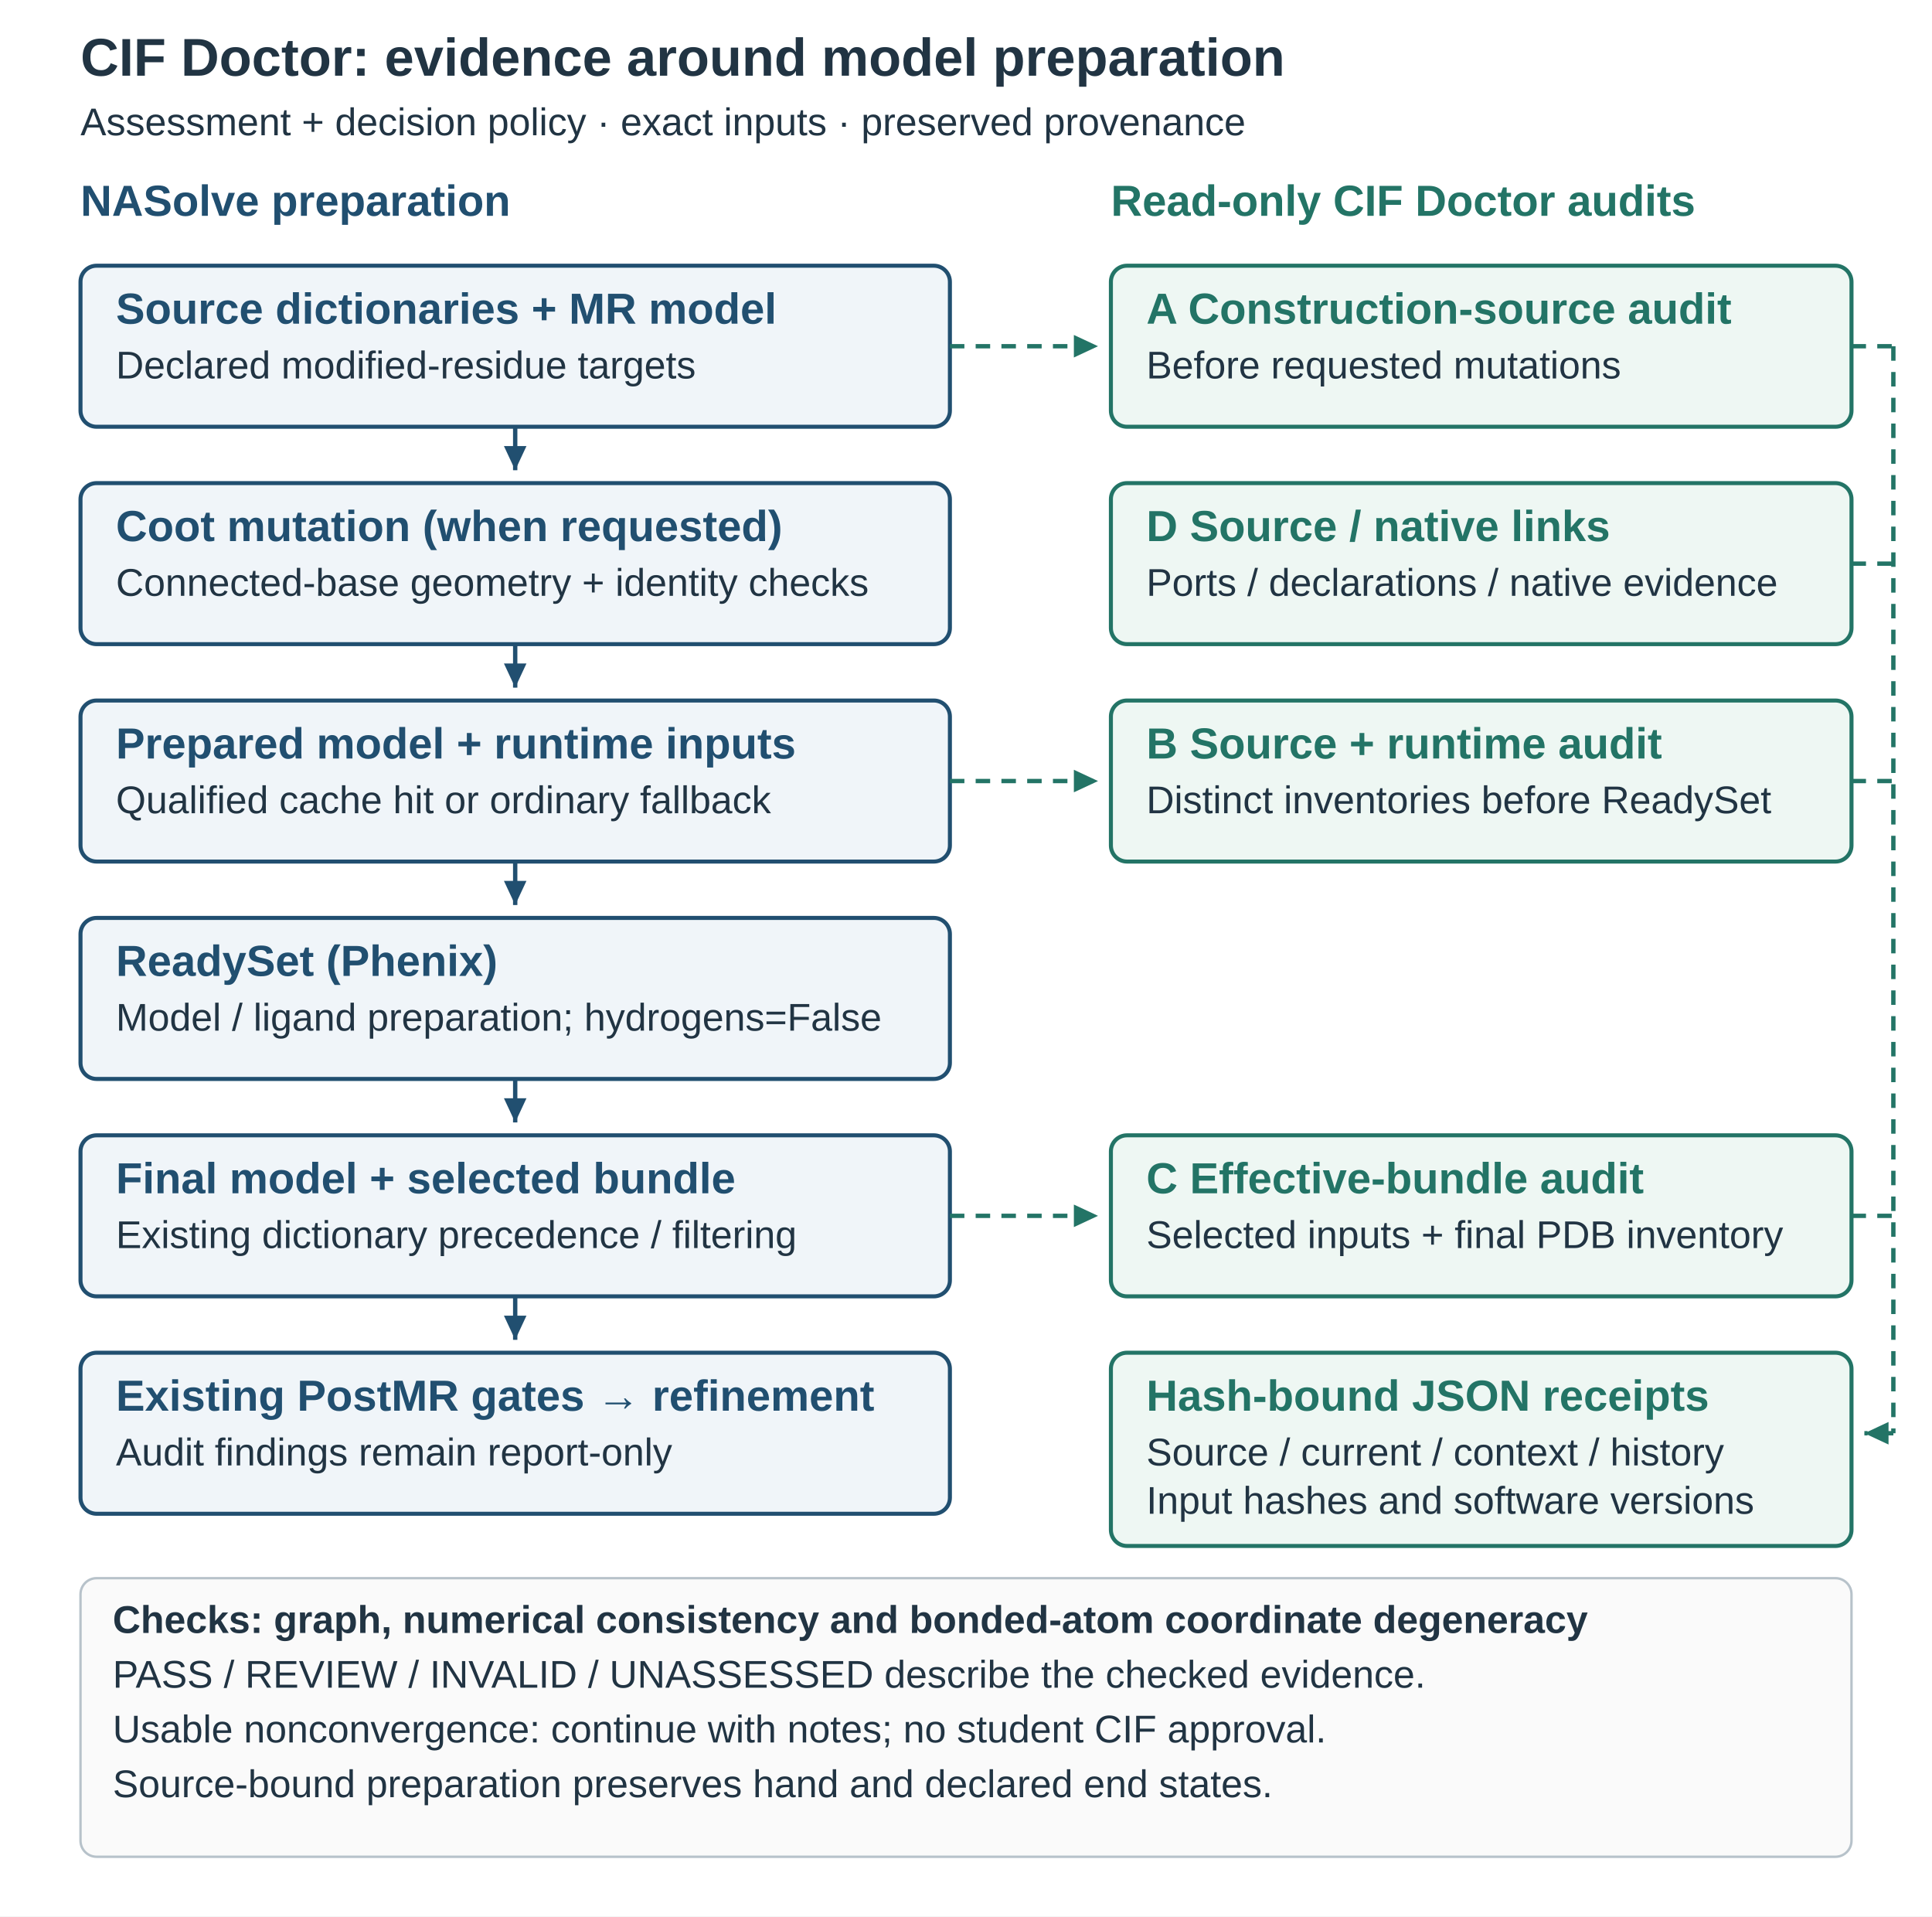
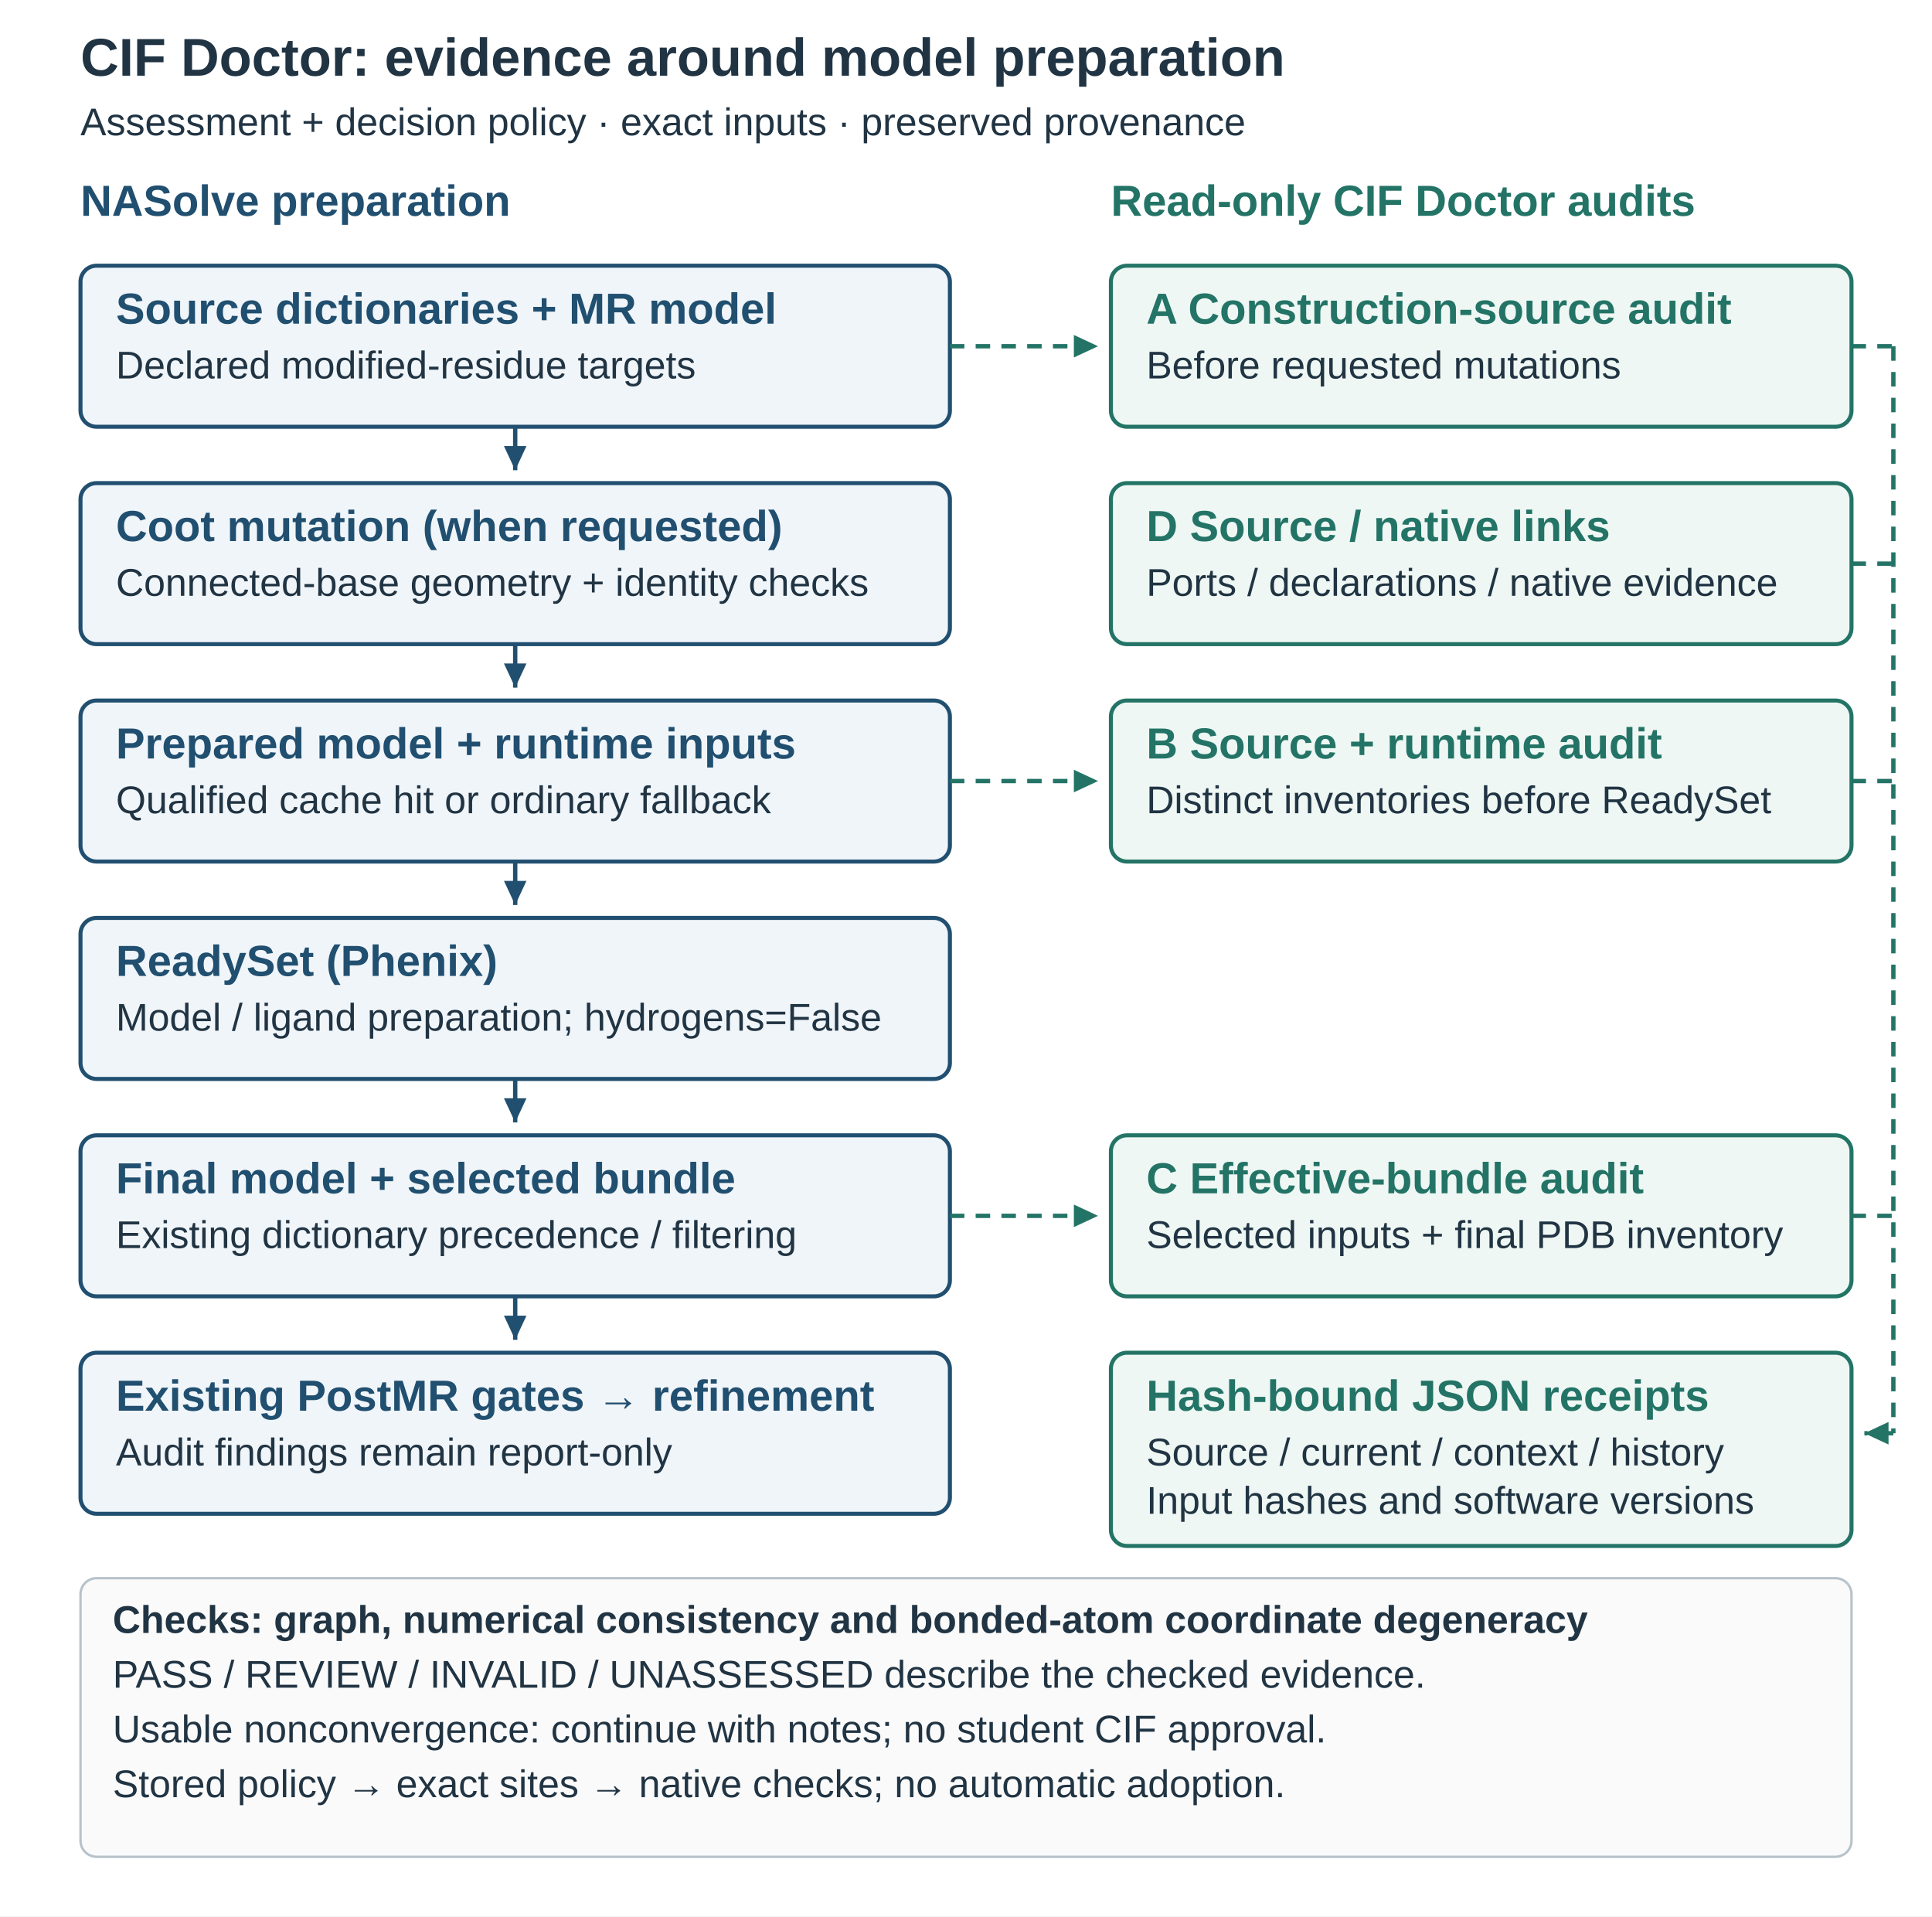
<svg xmlns="http://www.w3.org/2000/svg" width="180mm" height="178.5mm" viewBox="0 0 1200 1190" role="img" aria-labelledby="title description">
  <rect width="1200" height="1190" fill="white" />
  <text x="50" y="47" font-family="Arial, Helvetica, sans-serif" font-size="33" font-weight="bold" fill="#213443" text-anchor="start">CIF Doctor: evidence around model preparation</text>
  <text x="50" y="84" font-family="Arial, Helvetica, sans-serif" font-size="24" font-weight="normal" fill="#213443" text-anchor="start">Assessment + decision policy · exact inputs · preserved provenance</text>
  <text x="50" y="134" font-family="Arial, Helvetica, sans-serif" font-size="27" font-weight="bold" fill="#214f70" text-anchor="start">NASolve preparation</text>
  <text x="690" y="134" font-family="Arial, Helvetica, sans-serif" font-size="27" font-weight="bold" fill="#237466" text-anchor="start">Read-only CIF Doctor audits</text>
  <g id="source-inputs">
    <rect x="50" y="165" width="540" height="100" rx="10" fill="#f0f5f9" stroke="#214f70" stroke-width="2.5" />
    <text x="72" y="201" font-family="Arial, Helvetica, sans-serif" font-size="27" font-weight="bold" fill="#214f70" text-anchor="start">Source dictionaries + MR model</text>
    <text x="72" y="235" font-family="Arial, Helvetica, sans-serif" font-size="24" font-weight="normal" fill="#213443" text-anchor="start">Declared modified-residue targets</text>
  </g>
  <g id="coot-mutation">
    <rect x="50" y="300" width="540" height="100" rx="10" fill="#f0f5f9" stroke="#214f70" stroke-width="2.5" />
    <text x="72" y="336" font-family="Arial, Helvetica, sans-serif" font-size="27" font-weight="bold" fill="#214f70" text-anchor="start">Coot mutation (when requested)</text>
    <text x="72" y="370" font-family="Arial, Helvetica, sans-serif" font-size="24" font-weight="normal" fill="#213443" text-anchor="start">Connected-base geometry + identity checks</text>
  </g>
  <g id="prepared-inputs">
    <rect x="50" y="435" width="540" height="100" rx="10" fill="#f0f5f9" stroke="#214f70" stroke-width="2.5" />
    <text x="72" y="471" font-family="Arial, Helvetica, sans-serif" font-size="27" font-weight="bold" fill="#214f70" text-anchor="start">Prepared model + runtime inputs</text>
    <text x="72" y="505" font-family="Arial, Helvetica, sans-serif" font-size="24" font-weight="normal" fill="#213443" text-anchor="start">Qualified cache hit or ordinary fallback</text>
  </g>
  <g id="readyset">
    <rect x="50" y="570" width="540" height="100" rx="10" fill="#f0f5f9" stroke="#214f70" stroke-width="2.5" />
    <text x="72" y="606" font-family="Arial, Helvetica, sans-serif" font-size="27" font-weight="bold" fill="#214f70" text-anchor="start">ReadySet (Phenix)</text>
    <text x="72" y="640" font-family="Arial, Helvetica, sans-serif" font-size="24" font-weight="normal" fill="#213443" text-anchor="start">Model / ligand preparation; hydrogens=False</text>
  </g>
  <g id="effective-inputs">
    <rect x="50" y="705" width="540" height="100" rx="10" fill="#f0f5f9" stroke="#214f70" stroke-width="2.5" />
    <text x="72" y="741" font-family="Arial, Helvetica, sans-serif" font-size="27" font-weight="bold" fill="#214f70" text-anchor="start">Final model + selected bundle</text>
    <text x="72" y="775" font-family="Arial, Helvetica, sans-serif" font-size="24" font-weight="normal" fill="#213443" text-anchor="start">Existing dictionary precedence / filtering</text>
  </g>
  <g id="postmr-gates">
    <rect x="50" y="840" width="540" height="100" rx="10" fill="#f0f5f9" stroke="#214f70" stroke-width="2.5" />
    <text x="72" y="876" font-family="Arial, Helvetica, sans-serif" font-size="27" font-weight="bold" fill="#214f70" text-anchor="start">Existing PostMR gates → refinement</text>
    <text x="72" y="910" font-family="Arial, Helvetica, sans-serif" font-size="24" font-weight="normal" fill="#213443" text-anchor="start">Audit findings remain report-only</text>
  </g>
  <g id="preparation-flow-0">
    <path d="M 320.0 265.0 L 320.0 292.0" fill="none" stroke="#214f70" stroke-width="2.7" />
    <polygon points="320.0,292.0 313.0,277.0 327.0,277.0" fill="#214f70" />
  </g>
  <g id="preparation-flow-1">
    <path d="M 320.0 400.0 L 320.0 427.0" fill="none" stroke="#214f70" stroke-width="2.7" />
    <polygon points="320.0,427.0 313.0,412.0 327.0,412.0" fill="#214f70" />
  </g>
  <g id="preparation-flow-2">
    <path d="M 320.0 535.0 L 320.0 562.0" fill="none" stroke="#214f70" stroke-width="2.7" />
    <polygon points="320.0,562.0 313.0,547.0 327.0,547.0" fill="#214f70" />
  </g>
  <g id="preparation-flow-3">
    <path d="M 320.0 670.0 L 320.0 697.0" fill="none" stroke="#214f70" stroke-width="2.7" />
    <polygon points="320.0,697.0 313.0,682.0 327.0,682.0" fill="#214f70" />
  </g>
  <g id="preparation-flow-4">
    <path d="M 320.0 805.0 L 320.0 832.0" fill="none" stroke="#214f70" stroke-width="2.7" />
    <polygon points="320.0,832.0 313.0,817.0 327.0,817.0" fill="#214f70" />
  </g>
  <g id="mutation-audit">
    <rect x="690" y="165" width="460" height="100" rx="10" fill="#eef7f3" stroke="#237466" stroke-width="2.5" />
    <text x="712" y="201" font-family="Arial, Helvetica, sans-serif" font-size="27" font-weight="bold" fill="#237466" text-anchor="start">A  Construction-source audit</text>
    <text x="712" y="235" font-family="Arial, Helvetica, sans-serif" font-size="24" font-weight="normal" fill="#213443" text-anchor="start">Before requested mutations</text>
  </g>
  <g id="audit-branch-mutation-audit">
    <path d="M 590.0 215.0 L 599.0 215.0" fill="none" stroke="#237466" stroke-width="2.7" />
    <path d="M 606.0 215.0 L 615.0 215.0" fill="none" stroke="#237466" stroke-width="2.7" />
    <path d="M 622.0 215.0 L 631.0 215.0" fill="none" stroke="#237466" stroke-width="2.7" />
    <path d="M 638.0 215.0 L 647.0 215.0" fill="none" stroke="#237466" stroke-width="2.7" />
    <path d="M 654.0 215.0 L 663.0 215.0" fill="none" stroke="#237466" stroke-width="2.7" />
    <path d="M 670.0 215.0 L 679.0 215.0" fill="none" stroke="#237466" stroke-width="2.7" />
    <polygon points="682.0,215.0 667.0,222.0 667.0,208.0" fill="#237466" />
  </g>
  <g id="source-runtime-audit">
    <rect x="690" y="435" width="460" height="100" rx="10" fill="#eef7f3" stroke="#237466" stroke-width="2.5" />
    <text x="712" y="471" font-family="Arial, Helvetica, sans-serif" font-size="27" font-weight="bold" fill="#237466" text-anchor="start">B  Source + runtime audit</text>
    <text x="712" y="505" font-family="Arial, Helvetica, sans-serif" font-size="24" font-weight="normal" fill="#213443" text-anchor="start">Distinct inventories before ReadySet</text>
  </g>
  <g id="audit-branch-source-runtime-audit">
    <path d="M 590.0 485.0 L 599.0 485.0" fill="none" stroke="#237466" stroke-width="2.7" />
    <path d="M 606.0 485.0 L 615.0 485.0" fill="none" stroke="#237466" stroke-width="2.7" />
    <path d="M 622.0 485.0 L 631.0 485.0" fill="none" stroke="#237466" stroke-width="2.7" />
    <path d="M 638.0 485.0 L 647.0 485.0" fill="none" stroke="#237466" stroke-width="2.7" />
    <path d="M 654.0 485.0 L 663.0 485.0" fill="none" stroke="#237466" stroke-width="2.7" />
    <path d="M 670.0 485.0 L 679.0 485.0" fill="none" stroke="#237466" stroke-width="2.7" />
    <polygon points="682.0,485.0 667.0,492.0 667.0,478.0" fill="#237466" />
  </g>
  <g id="effective-audit">
    <rect x="690" y="705" width="460" height="100" rx="10" fill="#eef7f3" stroke="#237466" stroke-width="2.5" />
    <text x="712" y="741" font-family="Arial, Helvetica, sans-serif" font-size="27" font-weight="bold" fill="#237466" text-anchor="start">C  Effective-bundle audit</text>
    <text x="712" y="775" font-family="Arial, Helvetica, sans-serif" font-size="24" font-weight="normal" fill="#213443" text-anchor="start">Selected inputs + final PDB inventory</text>
  </g>
  <g id="audit-branch-effective-audit">
    <path d="M 590.0 755.0 L 599.0 755.0" fill="none" stroke="#237466" stroke-width="2.7" />
    <path d="M 606.0 755.0 L 615.0 755.0" fill="none" stroke="#237466" stroke-width="2.7" />
    <path d="M 622.0 755.0 L 631.0 755.0" fill="none" stroke="#237466" stroke-width="2.7" />
    <path d="M 638.0 755.0 L 647.0 755.0" fill="none" stroke="#237466" stroke-width="2.7" />
    <path d="M 654.0 755.0 L 663.0 755.0" fill="none" stroke="#237466" stroke-width="2.7" />
    <path d="M 670.0 755.0 L 679.0 755.0" fill="none" stroke="#237466" stroke-width="2.7" />
    <polygon points="682.0,755.0 667.0,762.0 667.0,748.0" fill="#237466" />
  </g>
  <g id="catalogue-census">
    <rect x="690" y="300" width="460" height="100" rx="10" fill="#eef7f3" stroke="#237466" stroke-width="2.5" />
    <text x="712" y="336" font-family="Arial, Helvetica, sans-serif" font-size="27" font-weight="bold" fill="#237466" text-anchor="start">D  Source / native links</text>
    <text x="712" y="370" font-family="Arial, Helvetica, sans-serif" font-size="24" font-weight="normal" fill="#213443" text-anchor="start">Ports / declarations / native evidence</text>
  </g>
  <g id="catalogue-to-receipts">
    <path d="M 1150.0 350.0 L 1159.0 350.0" fill="none" stroke="#237466" stroke-width="2.7" />
    <path d="M 1166.0 350.0 L 1175.0 350.0" fill="none" stroke="#237466" stroke-width="2.7" />
  </g>
  <g id="json-receipts">
    <rect x="690" y="840" width="460" height="120" rx="10" fill="#eef7f3" stroke="#237466" stroke-width="2.5" />
    <text x="712" y="876" font-family="Arial, Helvetica, sans-serif" font-size="27" font-weight="bold" fill="#237466" text-anchor="start">Hash-bound JSON receipts</text>
    <text x="712" y="910" font-family="Arial, Helvetica, sans-serif" font-size="24" font-weight="normal" fill="#213443" text-anchor="start">Source / current / context / history</text>
    <text x="712" y="940" font-family="Arial, Helvetica, sans-serif" font-size="24" font-weight="normal" fill="#213443" text-anchor="start">Input hashes and software versions</text>
  </g>
  <g id="mutation-to-receipts">
    <path d="M 1150.0 215.0 L 1159.0 215.0" fill="none" stroke="#237466" stroke-width="2.7" />
    <path d="M 1166.0 215.0 L 1175.0 215.0" fill="none" stroke="#237466" stroke-width="2.7" />
    <path d="M 1176.0 215.0 L 1176.0 224.0" fill="none" stroke="#237466" stroke-width="2.7" />
    <path d="M 1176.0 231.0 L 1176.0 240.0" fill="none" stroke="#237466" stroke-width="2.7" />
    <path d="M 1176.0 247.0 L 1176.0 256.0" fill="none" stroke="#237466" stroke-width="2.7" />
    <path d="M 1176.0 263.0 L 1176.0 272.0" fill="none" stroke="#237466" stroke-width="2.7" />
    <path d="M 1176.0 279.0 L 1176.0 288.0" fill="none" stroke="#237466" stroke-width="2.7" />
    <path d="M 1176.0 295.0 L 1176.0 304.0" fill="none" stroke="#237466" stroke-width="2.7" />
    <path d="M 1176.0 311.0 L 1176.0 320.0" fill="none" stroke="#237466" stroke-width="2.7" />
    <path d="M 1176.0 327.0 L 1176.0 336.0" fill="none" stroke="#237466" stroke-width="2.7" />
    <path d="M 1176.0 343.0 L 1176.0 352.0" fill="none" stroke="#237466" stroke-width="2.7" />
    <path d="M 1176.0 359.0 L 1176.0 368.0" fill="none" stroke="#237466" stroke-width="2.7" />
    <path d="M 1176.0 375.0 L 1176.0 384.0" fill="none" stroke="#237466" stroke-width="2.7" />
    <path d="M 1176.0 391.0 L 1176.0 400.0" fill="none" stroke="#237466" stroke-width="2.7" />
    <path d="M 1176.0 407.0 L 1176.0 416.0" fill="none" stroke="#237466" stroke-width="2.7" />
    <path d="M 1176.0 423.0 L 1176.0 432.0" fill="none" stroke="#237466" stroke-width="2.7" />
    <path d="M 1176.0 439.0 L 1176.0 448.0" fill="none" stroke="#237466" stroke-width="2.7" />
    <path d="M 1176.0 455.0 L 1176.0 464.0" fill="none" stroke="#237466" stroke-width="2.7" />
    <path d="M 1176.0 471.0 L 1176.0 480.0" fill="none" stroke="#237466" stroke-width="2.7" />
    <path d="M 1176.0 487.0 L 1176.0 496.0" fill="none" stroke="#237466" stroke-width="2.7" />
    <path d="M 1176.0 503.0 L 1176.0 512.0" fill="none" stroke="#237466" stroke-width="2.7" />
    <path d="M 1176.0 519.0 L 1176.0 528.0" fill="none" stroke="#237466" stroke-width="2.7" />
    <path d="M 1176.0 535.0 L 1176.0 544.0" fill="none" stroke="#237466" stroke-width="2.7" />
    <path d="M 1176.0 551.0 L 1176.0 560.0" fill="none" stroke="#237466" stroke-width="2.7" />
    <path d="M 1176.0 567.0 L 1176.0 576.0" fill="none" stroke="#237466" stroke-width="2.7" />
    <path d="M 1176.0 583.0 L 1176.0 592.0" fill="none" stroke="#237466" stroke-width="2.7" />
    <path d="M 1176.0 599.0 L 1176.0 608.0" fill="none" stroke="#237466" stroke-width="2.7" />
    <path d="M 1176.0 615.0 L 1176.0 624.0" fill="none" stroke="#237466" stroke-width="2.7" />
    <path d="M 1176.0 631.0 L 1176.0 640.0" fill="none" stroke="#237466" stroke-width="2.7" />
    <path d="M 1176.0 647.0 L 1176.0 656.0" fill="none" stroke="#237466" stroke-width="2.7" />
    <path d="M 1176.0 663.0 L 1176.0 672.0" fill="none" stroke="#237466" stroke-width="2.7" />
    <path d="M 1176.0 679.0 L 1176.0 688.0" fill="none" stroke="#237466" stroke-width="2.7" />
    <path d="M 1176.0 695.0 L 1176.0 704.0" fill="none" stroke="#237466" stroke-width="2.7" />
    <path d="M 1176.0 711.0 L 1176.0 720.0" fill="none" stroke="#237466" stroke-width="2.7" />
    <path d="M 1176.0 727.0 L 1176.0 736.0" fill="none" stroke="#237466" stroke-width="2.7" />
    <path d="M 1176.0 743.0 L 1176.0 752.0" fill="none" stroke="#237466" stroke-width="2.7" />
    <path d="M 1176.0 759.0 L 1176.0 768.0" fill="none" stroke="#237466" stroke-width="2.7" />
    <path d="M 1176.0 775.0 L 1176.0 784.0" fill="none" stroke="#237466" stroke-width="2.7" />
    <path d="M 1176.0 791.0 L 1176.0 800.0" fill="none" stroke="#237466" stroke-width="2.7" />
    <path d="M 1176.0 807.0 L 1176.0 816.0" fill="none" stroke="#237466" stroke-width="2.7" />
    <path d="M 1176.0 823.0 L 1176.0 832.0" fill="none" stroke="#237466" stroke-width="2.7" />
    <path d="M 1176.0 839.0 L 1176.0 848.0" fill="none" stroke="#237466" stroke-width="2.7" />
    <path d="M 1176.0 855.0 L 1176.0 864.0" fill="none" stroke="#237466" stroke-width="2.7" />
    <path d="M 1176.0 871.0 L 1176.0 880.0" fill="none" stroke="#237466" stroke-width="2.7" />
    <path d="M 1176.0 887.0 L 1176.0 890.0" fill="none" stroke="#237466" stroke-width="2.7" />
    <path d="M 1176.0 890.0 L 1167.0 890.0" fill="none" stroke="#237466" stroke-width="2.7" />
    <path d="M 1160.0 890.0 L 1158.0 890.0" fill="none" stroke="#237466" stroke-width="2.7" />
    <polygon points="1158.0,890.0 1173.0,883.0 1173.0,897.0" fill="#237466" />
  </g>
  <g id="source-to-receipts">
    <path d="M 1150.0 485.0 L 1159.0 485.0" fill="none" stroke="#237466" stroke-width="2.7" />
    <path d="M 1166.0 485.0 L 1175.0 485.0" fill="none" stroke="#237466" stroke-width="2.7" />
  </g>
  <g id="effective-to-receipts">
    <path d="M 1150.0 755.0 L 1159.0 755.0" fill="none" stroke="#237466" stroke-width="2.7" />
    <path d="M 1166.0 755.0 L 1175.0 755.0" fill="none" stroke="#237466" stroke-width="2.7" />
  </g>
  <g id="scope-notes">
    <rect x="50" y="980" width="1100" height="173" rx="10" fill="#fafafa" stroke="#b7c2ca" stroke-width="1.5" />
    <text x="70" y="1014" font-family="Arial, Helvetica, sans-serif" font-size="24" font-weight="bold" fill="#213443" text-anchor="start">Checks: graph, numerical consistency and bonded-atom coordinate degeneracy</text>
    <text x="70" y="1048" font-family="Arial, Helvetica, sans-serif" font-size="24" font-weight="normal" fill="#213443" text-anchor="start">PASS / REVIEW / INVALID / UNASSESSED describe the checked evidence.</text>
    <text x="70" y="1082" font-family="Arial, Helvetica, sans-serif" font-size="24" font-weight="normal" fill="#213443" text-anchor="start">Usable nonconvergence: continue with notes; no student CIF approval.</text>
-     <text x="70" y="1116" font-family="Arial, Helvetica, sans-serif" font-size="24" font-weight="normal" fill="#213443" text-anchor="start">Source-bound preparation preserves hand and declared end states.</text>
+     <text x="70" y="1116" font-family="Arial, Helvetica, sans-serif" font-size="24" font-weight="normal" fill="#213443" text-anchor="start">Stored policy → exact sites → native checks; no automatic adoption.</text>
  </g>
</svg>
